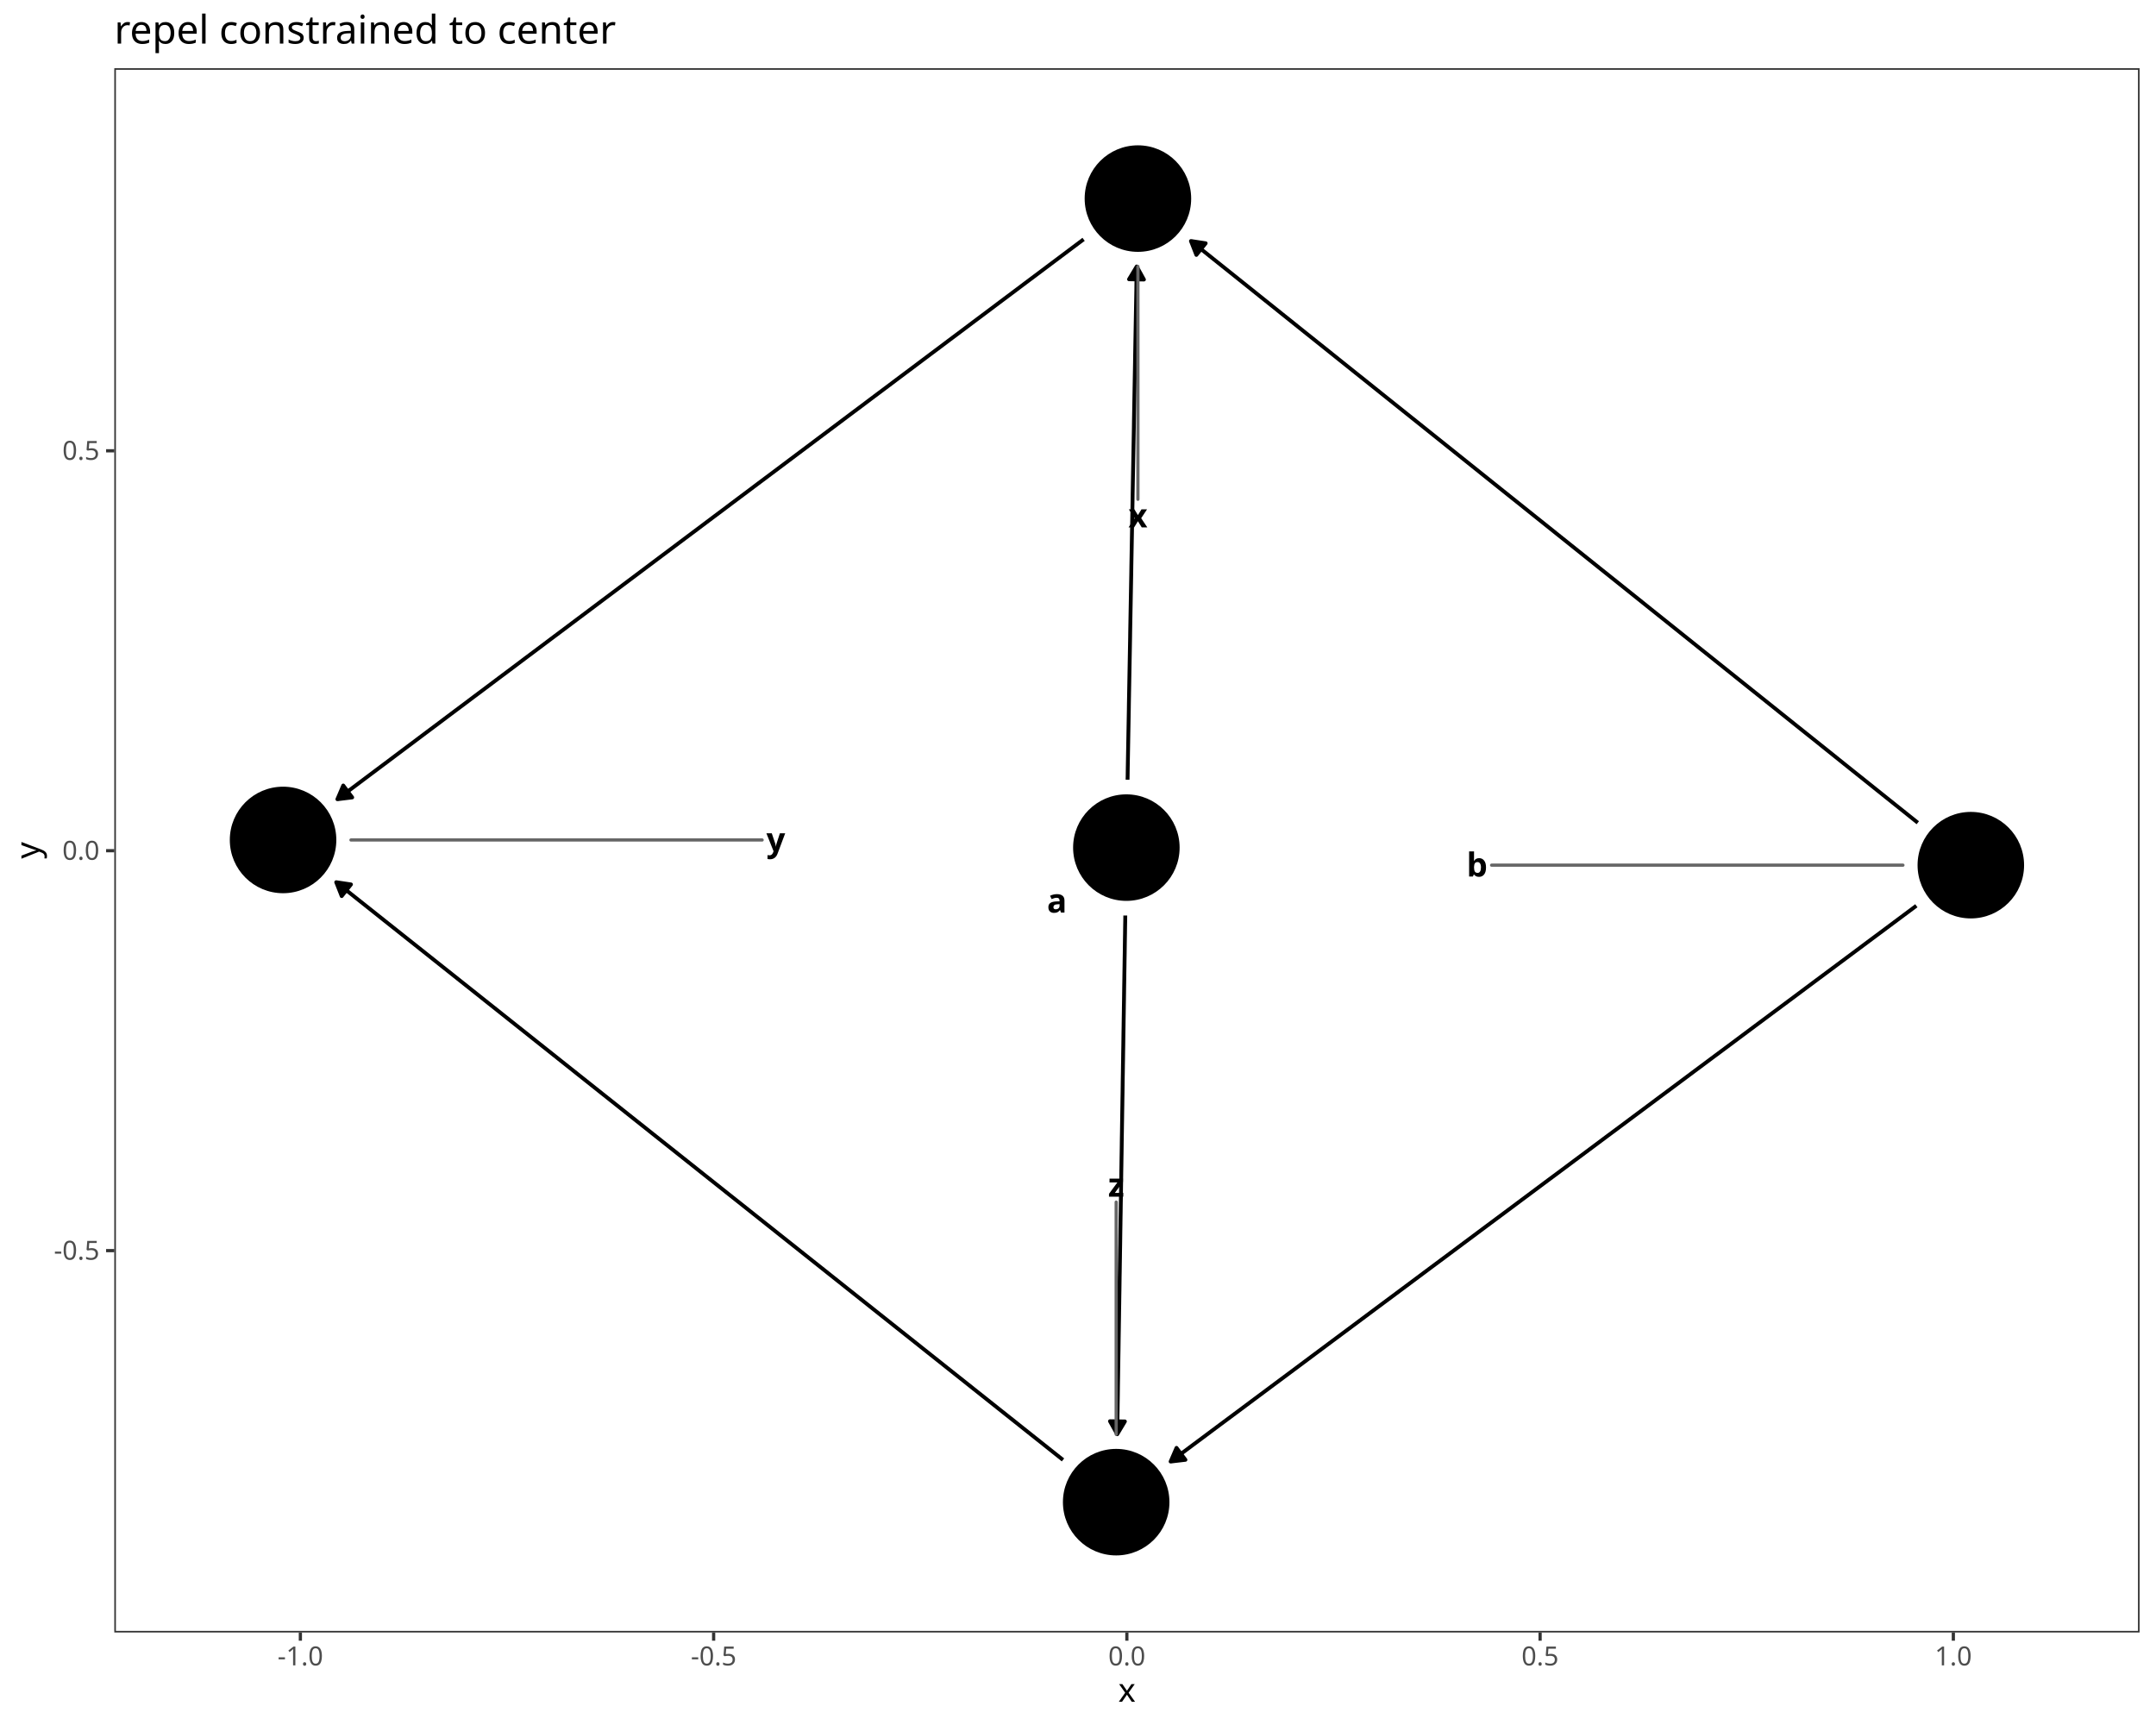
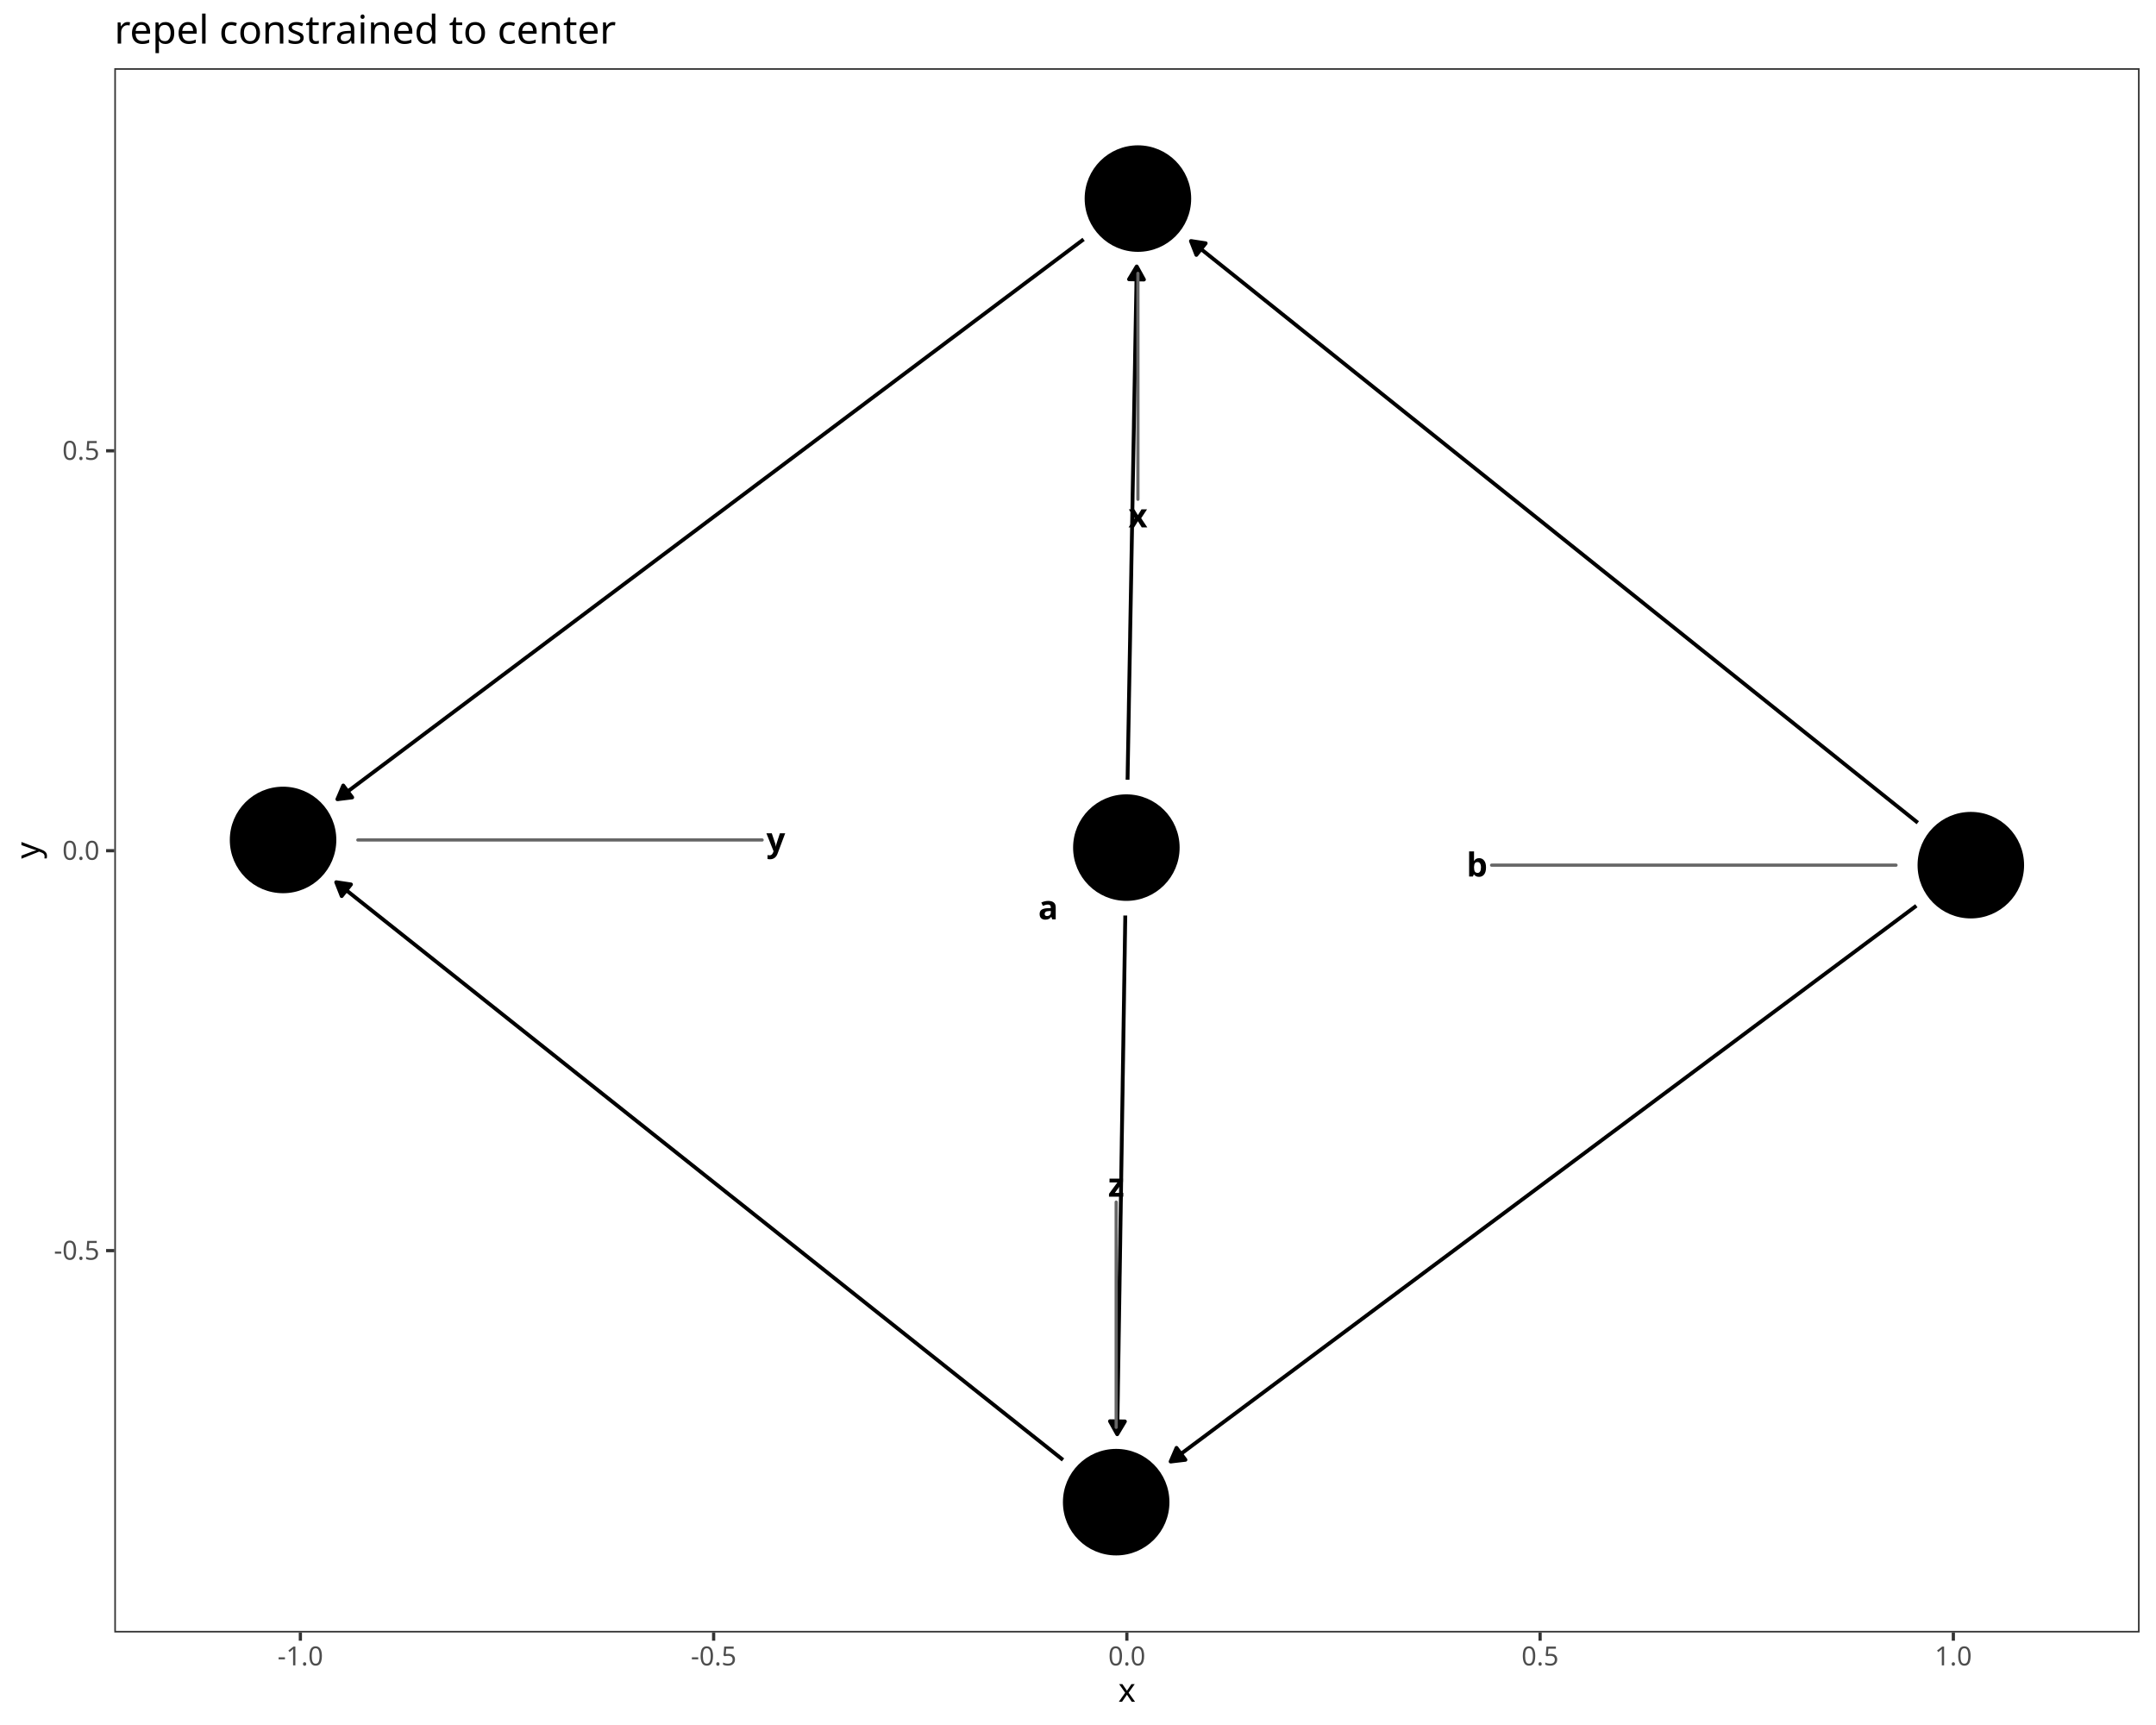
<svg xmlns="http://www.w3.org/2000/svg" class="svglite" data-engine-version="2.0" width="720.00pt" height="576.00pt" viewBox="0 0 720.00 576.00">
  <defs>
    <style type="text/css">
    .svglite line, .svglite polyline, .svglite polygon, .svglite path, .svglite rect, .svglite circle {
      fill: none;
      stroke: #000000;
      stroke-linecap: round;
      stroke-linejoin: round;
      stroke-miterlimit: 10.00;
    }
  </style>
  </defs>
  <rect width="100%" height="100%" style="stroke: none; fill: #FFFFFF;" />
  <defs>
    <clipPath id="cpMC4wMHw3MjAuMDB8MC4wMHw1NzYuMDA=">
      <rect x="0.00" y="0.00" width="720.00" height="576.00" />
    </clipPath>
  </defs>
  <g clip-path="url(#cpMC4wMHw3MjAuMDB8MC4wMHw1NzYuMDA=)">
    <rect x="0.00" y="0.00" width="720.00" height="576.00" style="stroke-width: 1.07; stroke: #FFFFFF; fill: #FFFFFF;" />
  </g>
  <defs>
    <clipPath id="cpMzguMTd8NzE0LjUyfDIyLjc4fDU0NS4xMQ==">
      <rect x="38.17" y="22.78" width="676.35" height="522.33" />
    </clipPath>
  </defs>
  <g clip-path="url(#cpMzguMTd8NzE0LjUyfDIyLjc4fDU0NS4xMQ==)">
    <rect x="38.17" y="22.78" width="676.35" height="522.33" style="stroke-width: 1.07; stroke: none; fill: #FFFFFF;" />
    <polyline points="376.55,260.36 376.58,258.95 376.61,256.76 376.65,254.57 376.69,252.38 376.73,250.19 376.77,248.00 376.81,245.81 376.85,243.63 376.89,241.44 376.93,239.25 376.97,237.06 377.00,234.87 377.04,232.68 377.08,230.49 377.12,228.30 377.16,226.11 377.20,223.92 377.24,221.74 377.28,219.55 377.32,217.36 377.36,215.17 377.40,212.98 377.43,210.79 377.47,208.60 377.51,206.41 377.55,204.22 377.59,202.03 377.63,199.84 377.67,197.66 377.71,195.47 377.75,193.28 377.79,191.09 377.82,188.90 377.86,186.71 377.90,184.52 377.94,182.33 377.98,180.14 378.02,177.95 378.06,175.76 378.10,173.58 378.14,171.39 378.18,169.20 378.22,167.01 378.25,164.82 378.29,162.63 378.33,160.44 378.37,158.25 378.41,156.06 378.45,153.87 378.49,151.68 378.53,149.50 378.57,147.31 378.61,145.12 378.65,142.93 378.68,140.74 378.72,138.55 378.76,136.36 378.80,134.17 378.84,131.98 378.88,129.79 378.92,127.60 378.96,125.42 379.00,123.23 379.04,121.04 379.07,118.85 379.11,116.66 379.15,114.47 379.19,112.28 379.23,110.09 379.27,107.90 379.31,105.71 379.35,103.53 379.39,101.34 379.43,99.15 379.47,96.96 379.50,94.77 379.54,92.58 379.58,90.39 379.61,88.98 " style="stroke-width: 1.28; stroke-linecap: butt;" />
    <polygon points="382.02,93.34 379.61,88.98 377.04,93.25 " style="stroke-width: 1.28; stroke-linecap: butt; fill: #000000;" />
    <polyline points="375.79,305.70 375.77,307.31 375.73,309.52 375.70,311.73 375.66,313.94 375.63,316.14 375.60,318.35 375.56,320.56 375.53,322.77 375.49,324.97 375.46,327.18 375.42,329.39 375.39,331.60 375.36,333.80 375.32,336.01 375.29,338.22 375.25,340.43 375.22,342.64 375.18,344.84 375.15,347.05 375.12,349.26 375.08,351.47 375.05,353.67 375.01,355.88 374.98,358.09 374.94,360.30 374.91,362.50 374.88,364.71 374.84,366.92 374.81,369.13 374.77,371.33 374.74,373.54 374.70,375.75 374.67,377.96 374.63,380.17 374.60,382.37 374.57,384.58 374.53,386.79 374.50,389.00 374.46,391.20 374.43,393.41 374.39,395.62 374.36,397.83 374.33,400.03 374.29,402.24 374.26,404.45 374.22,406.66 374.19,408.86 374.15,411.07 374.12,413.28 374.09,415.49 374.05,417.69 374.02,419.90 373.98,422.11 373.95,424.32 373.91,426.53 373.88,428.73 373.85,430.94 373.81,433.15 373.78,435.36 373.74,437.56 373.71,439.77 373.67,441.98 373.64,444.19 373.60,446.39 373.57,448.60 373.54,450.81 373.50,453.02 373.47,455.22 373.43,457.43 373.40,459.64 373.36,461.85 373.33,464.06 373.30,466.26 373.26,468.47 373.23,470.68 373.19,472.89 373.16,475.09 373.12,477.30 373.10,478.91 " style="stroke-width: 1.28; stroke-linecap: butt;" />
    <polygon points="370.68,474.56 373.10,478.91 375.66,474.64 " style="stroke-width: 1.28; stroke-linecap: butt; fill: #000000;" />
    <polyline points="640.45,274.72 638.49,273.15 635.68,270.90 632.87,268.66 630.06,266.41 627.25,264.16 624.44,261.91 621.63,259.66 618.82,257.42 616.01,255.17 613.21,252.92 610.40,250.67 607.59,248.42 604.78,246.17 601.97,243.93 599.16,241.68 596.35,239.43 593.54,237.18 590.73,234.93 587.92,232.68 585.11,230.44 582.30,228.19 579.49,225.94 576.68,223.69 573.87,221.44 571.06,219.19 568.25,216.95 565.44,214.70 562.63,212.45 559.82,210.20 557.01,207.95 554.20,205.70 551.39,203.46 548.59,201.21 545.78,198.96 542.97,196.71 540.16,194.46 537.35,192.21 534.54,189.97 531.73,187.72 528.92,185.47 526.11,183.22 523.30,180.97 520.49,178.73 517.68,176.48 514.87,174.23 512.06,171.98 509.25,169.73 506.44,167.48 503.63,165.24 500.82,162.99 498.01,160.74 495.20,158.49 492.39,156.24 489.58,153.99 486.78,151.75 483.97,149.50 481.16,147.25 478.35,145.00 475.54,142.75 472.73,140.50 469.92,138.26 467.11,136.01 464.30,133.76 461.49,131.51 458.68,129.26 455.87,127.01 453.06,124.77 450.25,122.52 447.44,120.27 444.63,118.02 441.82,115.77 439.01,113.52 436.20,111.28 433.39,109.03 430.58,106.78 427.77,104.53 424.97,102.28 422.16,100.04 419.35,97.79 416.54,95.54 413.73,93.29 410.92,91.04 408.11,88.79 405.30,86.55 402.49,84.30 399.68,82.05 397.72,80.48 " style="stroke-width: 1.28; stroke-linecap: butt;" />
    <polygon points="402.64,81.23 397.72,80.48 399.53,85.12 " style="stroke-width: 1.28; stroke-linecap: butt; fill: #000000;" />
    <polyline points="639.97,302.44 637.98,303.93 635.09,306.08 632.21,308.23 629.33,310.38 626.45,312.52 623.56,314.67 620.68,316.82 617.80,318.97 614.91,321.12 612.03,323.27 609.15,325.41 606.26,327.56 603.38,329.71 600.50,331.86 597.62,334.01 594.73,336.16 591.85,338.30 588.97,340.45 586.08,342.60 583.20,344.75 580.32,346.90 577.44,349.05 574.55,351.20 571.67,353.34 568.79,355.49 565.90,357.64 563.02,359.79 560.14,361.94 557.25,364.09 554.37,366.23 551.49,368.38 548.61,370.53 545.72,372.68 542.84,374.83 539.96,376.98 537.07,379.12 534.19,381.27 531.31,383.42 528.43,385.57 525.54,387.72 522.66,389.87 519.78,392.02 516.89,394.16 514.01,396.31 511.13,398.46 508.24,400.61 505.36,402.76 502.48,404.91 499.60,407.05 496.71,409.20 493.83,411.35 490.95,413.50 488.06,415.65 485.18,417.80 482.30,419.95 479.42,422.09 476.53,424.24 473.65,426.39 470.77,428.54 467.88,430.69 465.00,432.84 462.12,434.98 459.23,437.13 456.35,439.28 453.47,441.43 450.59,443.58 447.70,445.73 444.82,447.87 441.94,450.02 439.05,452.17 436.17,454.32 433.29,456.47 430.41,458.62 427.52,460.77 424.64,462.91 421.76,465.06 418.87,467.21 415.99,469.36 413.11,471.51 410.22,473.66 407.34,475.80 404.46,477.95 401.58,480.10 398.69,482.25 395.81,484.40 392.93,486.55 390.93,488.03 " style="stroke-width: 1.28; stroke-linecap: butt;" />
    <polygon points="392.90,483.46 390.93,488.03 395.88,487.45 " style="stroke-width: 1.28; stroke-linecap: butt; fill: #000000;" />
    <polyline points="361.87,79.92 359.83,81.45 356.94,83.62 354.06,85.78 351.18,87.94 348.29,90.11 345.41,92.27 342.52,94.43 339.64,96.60 336.76,98.76 333.87,100.92 330.99,103.09 328.11,105.25 325.22,107.41 322.34,109.58 319.46,111.74 316.57,113.90 313.69,116.07 310.80,118.23 307.92,120.39 305.04,122.56 302.15,124.72 299.27,126.88 296.39,129.05 293.50,131.21 290.62,133.37 287.74,135.54 284.85,137.70 281.97,139.86 279.08,142.03 276.20,144.19 273.32,146.35 270.43,148.52 267.55,150.68 264.67,152.84 261.78,155.01 258.90,157.17 256.02,159.33 253.13,161.49 250.25,163.66 247.36,165.82 244.48,167.98 241.60,170.15 238.71,172.31 235.83,174.47 232.95,176.64 230.06,178.80 227.18,180.96 224.30,183.13 221.41,185.29 218.53,187.45 215.64,189.62 212.76,191.78 209.88,193.94 206.99,196.11 204.11,198.27 201.23,200.43 198.34,202.60 195.46,204.76 192.58,206.92 189.69,209.09 186.81,211.25 183.92,213.41 181.04,215.58 178.16,217.74 175.27,219.90 172.39,222.07 169.51,224.23 166.62,226.39 163.74,228.56 160.86,230.72 157.97,232.88 155.09,235.05 152.20,237.21 149.32,239.37 146.44,241.54 143.55,243.70 140.67,245.86 137.79,248.03 134.90,250.19 132.02,252.35 129.14,254.52 126.25,256.68 123.37,258.84 120.48,261.01 117.60,263.17 114.72,265.33 112.67,266.87 " style="stroke-width: 1.28; stroke-linecap: butt;" />
    <polygon points="114.63,262.29 112.67,266.87 117.62,266.27 " style="stroke-width: 1.28; stroke-linecap: butt; fill: #000000;" />
    <polyline points="354.99,487.48 353.07,485.95 350.26,483.72 347.45,481.48 344.64,479.25 341.83,477.02 339.02,474.78 336.21,472.55 333.40,470.32 330.59,468.08 327.78,465.85 324.97,463.62 322.16,461.38 319.35,459.15 316.54,456.92 313.73,454.68 310.92,452.45 308.11,450.22 305.30,447.98 302.49,445.75 299.68,443.52 296.87,441.28 294.06,439.05 291.25,436.82 288.44,434.58 285.63,432.35 282.82,430.12 280.01,427.88 277.20,425.65 274.39,423.41 271.58,421.18 268.77,418.95 265.96,416.71 263.15,414.48 260.34,412.25 257.53,410.01 254.72,407.78 251.91,405.55 249.10,403.31 246.29,401.08 243.47,398.85 240.66,396.61 237.85,394.38 235.04,392.15 232.23,389.91 229.42,387.68 226.61,385.45 223.80,383.21 220.99,380.98 218.18,378.75 215.37,376.51 212.56,374.28 209.75,372.05 206.94,369.81 204.13,367.58 201.32,365.35 198.51,363.11 195.70,360.88 192.89,358.65 190.08,356.41 187.27,354.18 184.46,351.94 181.65,349.71 178.84,347.48 176.03,345.24 173.22,343.01 170.41,340.78 167.60,338.54 164.79,336.31 161.98,334.08 159.17,331.84 156.36,329.61 153.55,327.38 150.74,325.14 147.93,322.91 145.12,320.68 142.31,318.44 139.50,316.21 136.69,313.98 133.87,311.74 131.06,309.51 128.25,307.28 125.44,305.04 122.63,302.81 119.82,300.58 117.01,298.34 114.20,296.11 112.28,294.58 " style="stroke-width: 1.28; stroke-linecap: butt;" />
    <polygon points="117.21,295.32 112.28,294.58 114.11,299.22 " style="stroke-width: 1.28; stroke-linecap: butt; fill: #000000;" />
    <circle cx="376.15" cy="283.03" r="17.43" style="stroke-width: 0.71; fill: #000000;" />
    <circle cx="658.16" cy="288.89" r="17.43" style="stroke-width: 0.71; fill: #000000;" />
    <circle cx="380.01" cy="66.31" r="17.43" style="stroke-width: 0.71; fill: #000000;" />
    <circle cx="94.53" cy="280.47" r="17.43" style="stroke-width: 0.71; fill: #000000;" />
    <circle cx="372.75" cy="501.59" r="17.43" style="stroke-width: 0.71; fill: #000000;" />
-     <line x1="498.12" y1="288.89" x2="635.49" y2="288.89" style="stroke-width: 1.07; stroke: #666666;" />
-     <line x1="380.01" y1="166.72" x2="380.01" y2="88.98" style="stroke-width: 1.07; stroke: #666666;" />
-     <line x1="254.52" y1="280.48" x2="117.20" y2="280.48" style="stroke-width: 1.07; stroke: #666666;" />
-     <line x1="372.75" y1="401.40" x2="372.75" y2="478.92" style="stroke-width: 1.07; stroke: #666666;" />
-     <text x="352.97" y="304.72" text-anchor="middle" style="font-size: 11.04px; font-weight: bold; font-family: sans;" textLength="6.14px" lengthAdjust="spacingAndGlyphs">a</text>
+     <line x1="498.12" y1="288.89" x2="633.18" y2="288.89" style="stroke-width: 1.07; stroke: #666666;" />
+     <line x1="380.01" y1="166.72" x2="380.01" y2="91.28" style="stroke-width: 1.07; stroke: #666666;" />
+     <line x1="254.52" y1="280.48" x2="119.50" y2="280.48" style="stroke-width: 1.07; stroke: #666666;" />
+     <line x1="372.75" y1="401.40" x2="372.75" y2="476.61" style="stroke-width: 1.07; stroke: #666666;" />
+     <text x="350.05" y="306.98" text-anchor="middle" style="font-size: 11.04px; font-weight: bold; font-family: sans;" textLength="6.14px" lengthAdjust="spacingAndGlyphs">a</text>
    <text x="493.25" y="292.69" text-anchor="middle" style="font-size: 11.04px; font-weight: bold; font-family: sans;" textLength="6.14px" lengthAdjust="spacingAndGlyphs">b</text>
    <text x="380.01" y="176.11" text-anchor="middle" style="font-size: 11.04px; font-weight: bold; font-family: sans;" textLength="5.52px" lengthAdjust="spacingAndGlyphs">x</text>
    <text x="259.08" y="284.27" text-anchor="middle" style="font-size: 11.04px; font-weight: bold; font-family: sans;" textLength="5.52px" lengthAdjust="spacingAndGlyphs">y</text>
    <text x="372.75" y="399.60" text-anchor="middle" style="font-size: 11.04px; font-weight: bold; font-family: sans;" textLength="5.52px" lengthAdjust="spacingAndGlyphs">z</text>
    <rect x="38.17" y="22.78" width="676.35" height="522.33" style="stroke-width: 1.07; stroke: #333333;" />
  </g>
  <g clip-path="url(#cpMC4wMHw3MjAuMDB8MC4wMHw1NzYuMDA=)">
    <text x="33.24" y="420.63" text-anchor="end" style="font-size: 8.80px; fill: #4D4D4D; font-family: sans;" textLength="15.16px" lengthAdjust="spacingAndGlyphs">-0.5</text>
    <text x="33.24" y="287.09" text-anchor="end" style="font-size: 8.80px; fill: #4D4D4D; font-family: sans;" textLength="12.23px" lengthAdjust="spacingAndGlyphs">0.0</text>
    <text x="33.24" y="153.54" text-anchor="end" style="font-size: 8.80px; fill: #4D4D4D; font-family: sans;" textLength="12.23px" lengthAdjust="spacingAndGlyphs">0.5</text>
    <polyline points="35.43,417.60 38.17,417.60 " style="stroke-width: 1.07; stroke: #333333; stroke-linecap: butt;" />
    <polyline points="35.43,284.06 38.17,284.06 " style="stroke-width: 1.07; stroke: #333333; stroke-linecap: butt;" />
    <polyline points="35.43,150.52 38.17,150.52 " style="stroke-width: 1.07; stroke: #333333; stroke-linecap: butt;" />
    <polyline points="100.31,547.85 100.31,545.11 " style="stroke-width: 1.07; stroke: #333333; stroke-linecap: butt;" />
    <polyline points="238.32,547.85 238.32,545.11 " style="stroke-width: 1.07; stroke: #333333; stroke-linecap: butt;" />
    <polyline points="376.32,547.85 376.32,545.11 " style="stroke-width: 1.07; stroke: #333333; stroke-linecap: butt;" />
    <polyline points="514.32,547.85 514.32,545.11 " style="stroke-width: 1.07; stroke: #333333; stroke-linecap: butt;" />
    <polyline points="652.32,547.85 652.32,545.11 " style="stroke-width: 1.07; stroke: #333333; stroke-linecap: butt;" />
    <text x="100.31" y="556.10" text-anchor="middle" style="font-size: 8.80px; fill: #4D4D4D; font-family: sans;" textLength="15.16px" lengthAdjust="spacingAndGlyphs">-1.0</text>
    <text x="238.32" y="556.10" text-anchor="middle" style="font-size: 8.80px; fill: #4D4D4D; font-family: sans;" textLength="15.16px" lengthAdjust="spacingAndGlyphs">-0.5</text>
    <text x="376.32" y="556.10" text-anchor="middle" style="font-size: 8.80px; fill: #4D4D4D; font-family: sans;" textLength="12.23px" lengthAdjust="spacingAndGlyphs">0.0</text>
    <text x="514.32" y="556.10" text-anchor="middle" style="font-size: 8.80px; fill: #4D4D4D; font-family: sans;" textLength="12.23px" lengthAdjust="spacingAndGlyphs">0.5</text>
    <text x="652.32" y="556.10" text-anchor="middle" style="font-size: 8.80px; fill: #4D4D4D; font-family: sans;" textLength="12.23px" lengthAdjust="spacingAndGlyphs">1.0</text>
    <text x="376.34" y="568.24" text-anchor="middle" style="font-size: 11.00px; font-family: sans;" textLength="5.50px" lengthAdjust="spacingAndGlyphs">x</text>
    <text transform="translate(13.05,283.95) rotate(-90)" text-anchor="middle" style="font-size: 11.00px; font-family: sans;" textLength="5.50px" lengthAdjust="spacingAndGlyphs">y</text>
    <text x="38.17" y="14.56" style="font-size: 13.20px; font-family: sans;" textLength="156.31px" lengthAdjust="spacingAndGlyphs">repel constrained to center</text>
  </g>
</svg>
